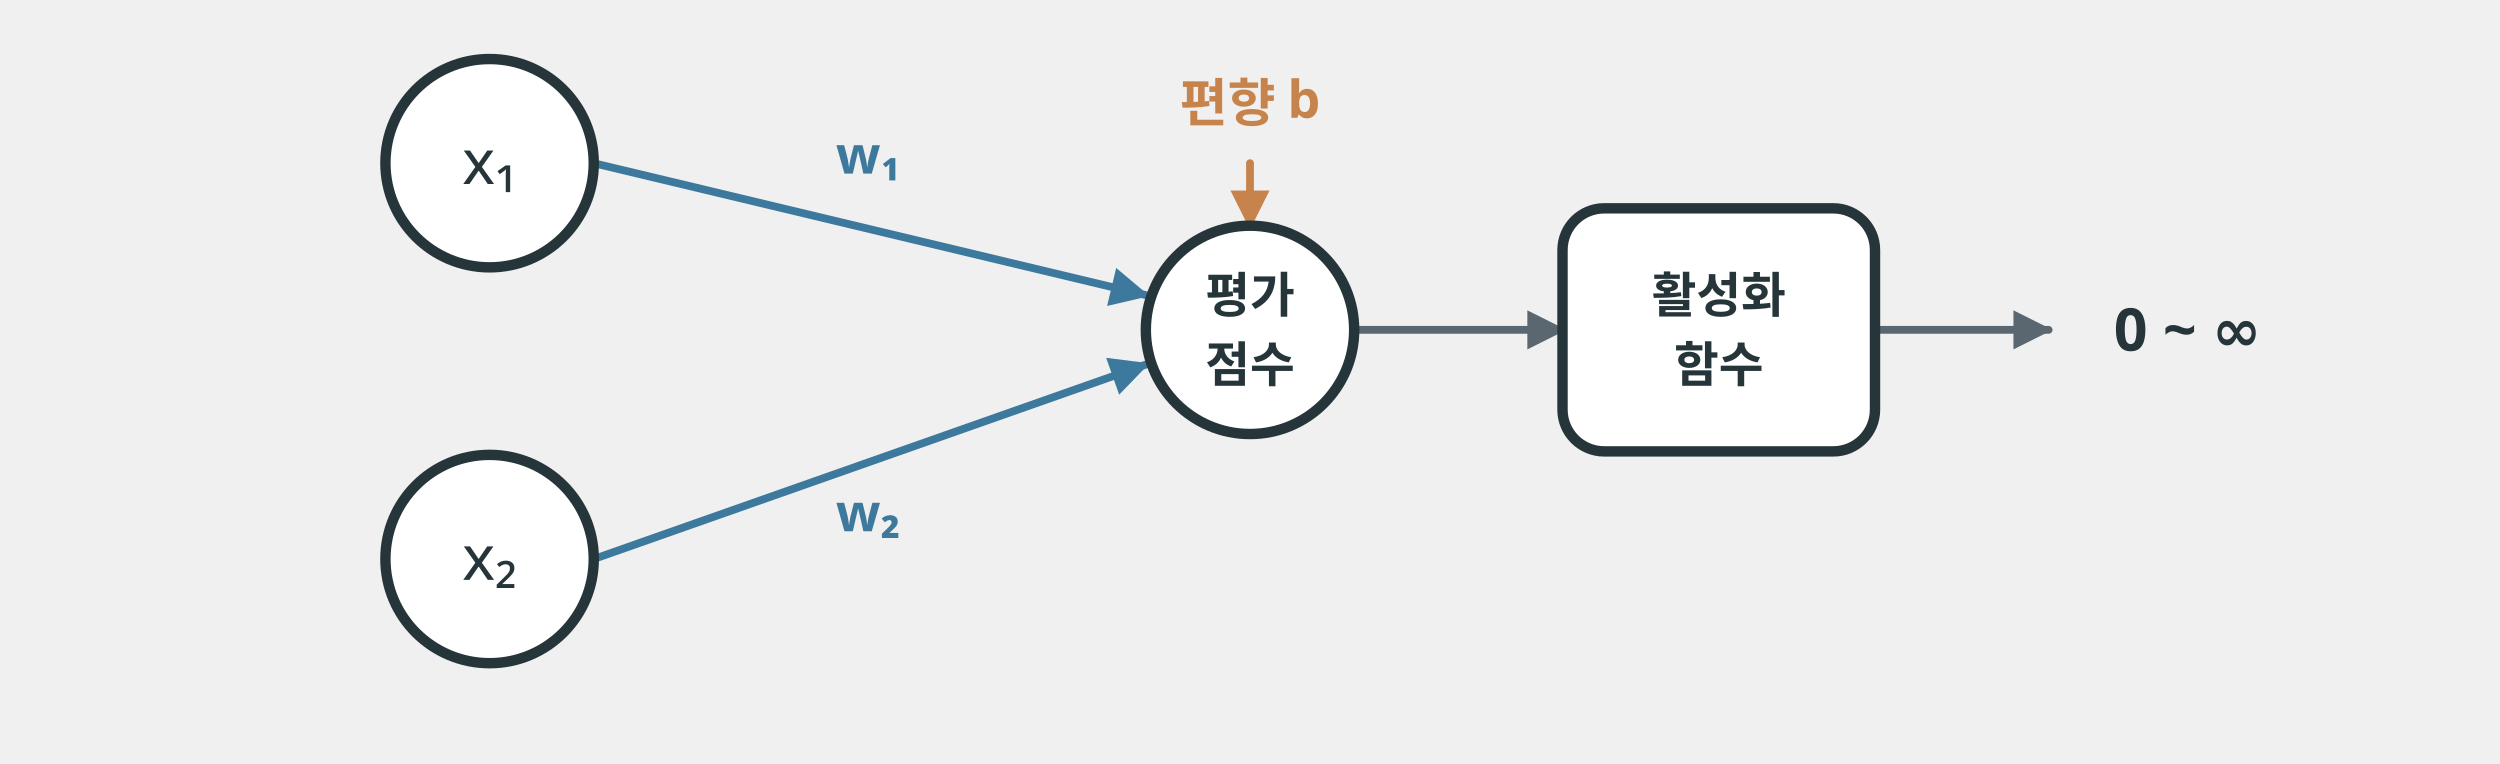
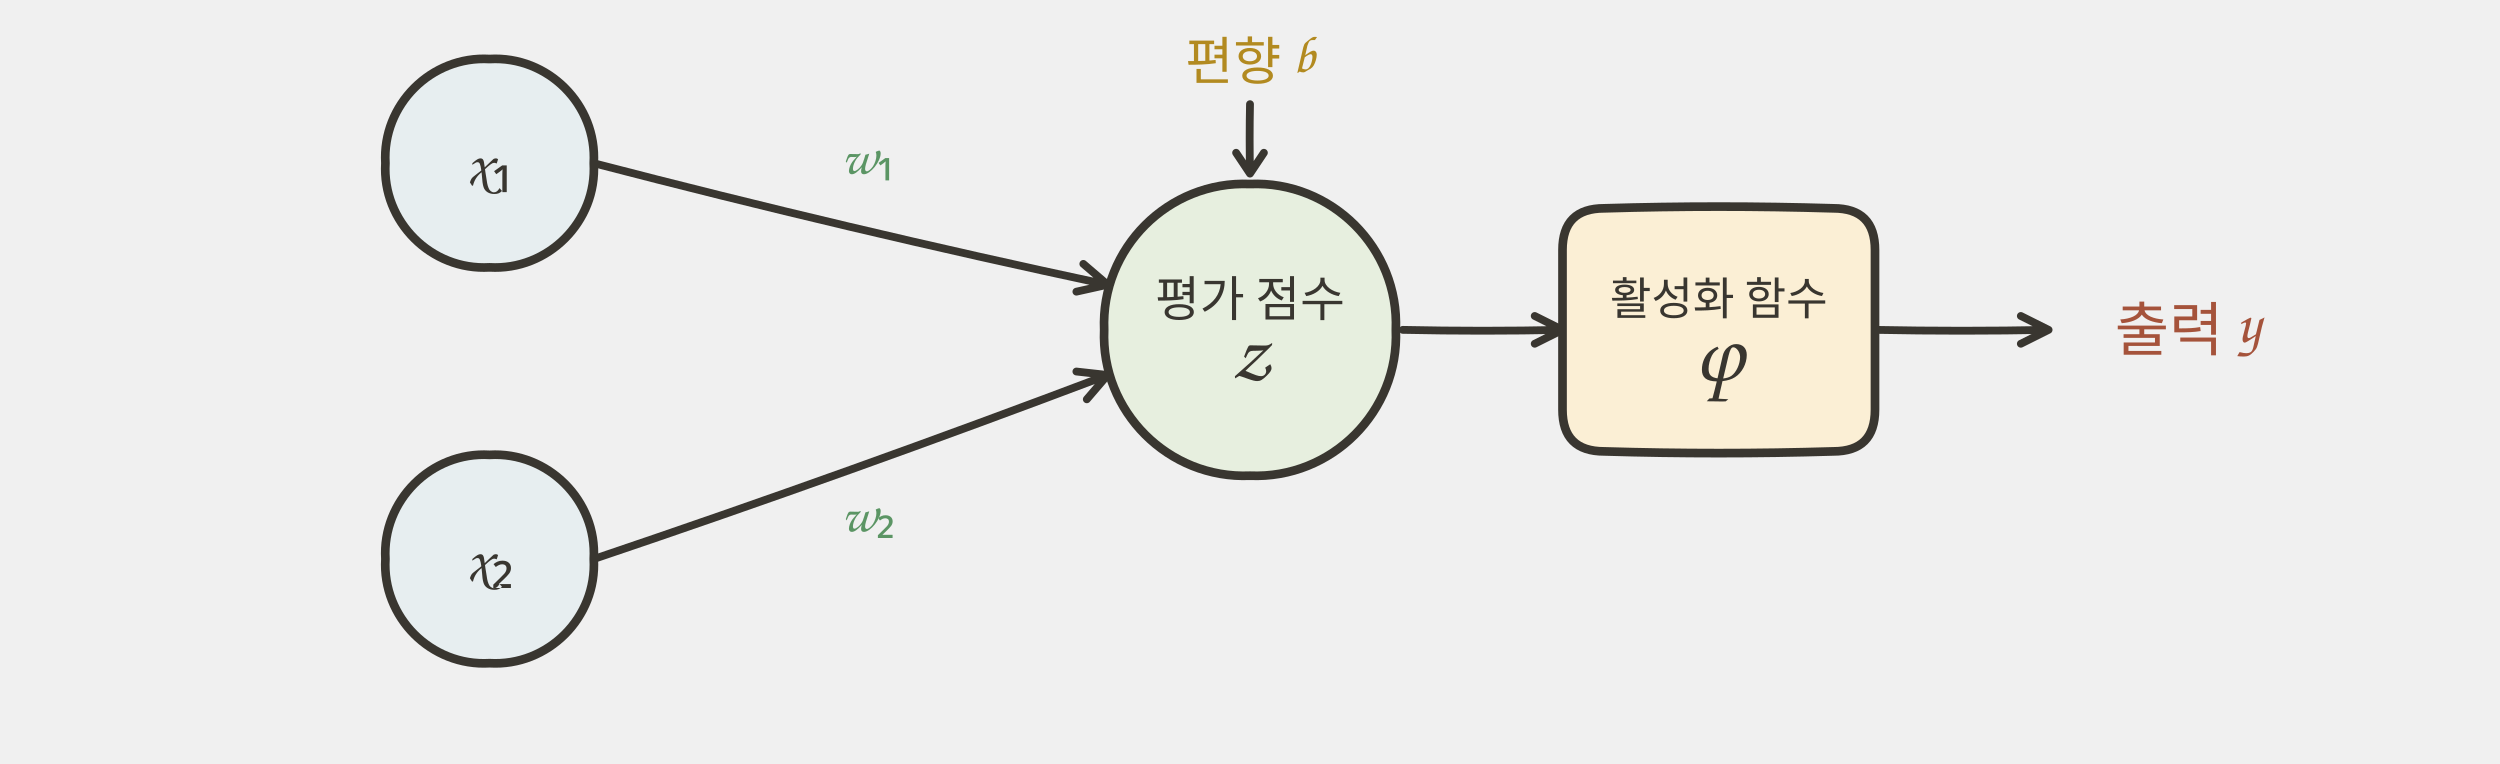
<svg xmlns="http://www.w3.org/2000/svg" width="720" height="220" viewBox="0 35 720 220" role="img" aria-labelledby="title desc">
-   <defs>
-     <marker id="arrow" markerWidth="5" markerHeight="5" refX="4.5" refY="2.5" orient="auto">
-       <path d="M0,0 L5,2.5 L0,5 Z" fill="context-stroke" />
-     </marker>
-   </defs>
-   <g fill="none" stroke-linecap="round" marker-end="url(#arrow)">
-     <line x1="171" y1="82" x2="330" y2="120" stroke="#3d789d" stroke-width="2.25" />
-     <line x1="171" y1="196" x2="330" y2="140" stroke="#3d789d" stroke-width="2.25" />
-     <line x1="360" y1="82" x2="360" y2="100" stroke="#c7834c" stroke-width="2.25" />
-     <line x1="390" y1="130" x2="450" y2="130" stroke="#5a6670" stroke-width="2.25" />
-     <line x1="540" y1="130" x2="590" y2="130" stroke="#5a6670" stroke-width="2.25" />
+   <g fill="none" stroke-linecap="round">
+     <path stroke="#393630" stroke-width="2.25" d="M171 82 Q244 101 319 117 M312 111 L319 117 L310 119" stroke-linecap="round" stroke-linejoin="round" />
+     <path stroke="#393630" stroke-width="2.25" d="M171 196 Q245 171 319 143 M310 142 L319 143 L313 150" stroke-linecap="round" stroke-linejoin="round" />
+     <path stroke="#393630" stroke-width="2.25" d="M360 65 Q359.8 75 360 85 M364 79 L360 85 L356 79" stroke-linecap="round" stroke-linejoin="round" />
+     <path stroke="#393630" stroke-width="2.25" d="M404 130 Q427 130.5 450 130 M442 126 L450 130 L442 134" stroke-linecap="round" stroke-linejoin="round" />
+     <path stroke="#393630" stroke-width="2.25" d="M540 130 Q565 130.5 590 130 M582.00 126.00 L590 130 L582.00 134.00" stroke-linecap="round" stroke-linejoin="round" />
  </g>
-   <g fill="#ffffff" stroke="#26353a" stroke-width="3">
-     <circle cx="141" cy="82" r="30" />
-     <circle cx="141" cy="196" r="30" />
-     <circle cx="360" cy="130" r="30" />
-     <rect x="450" y="95" width="90" height="70" rx="12" />
+   <g fill="#e7eef0" stroke="#393630" stroke-width="2.5">
+     <path d="M141 52 C157.8 51 172 65.2 171 82 C172 98.8 157.8 113 141 112 C124.2 113 110 98.8 111 82 C110 65.2 124.2 51 141 52 Z" stroke-linecap="round" stroke-linejoin="round" />
+     <path d="M141 166 C157.8 165 172 179.2 171 196 C172 212.8 157.8 227 141 226 C124.2 227 110 212.8 111 196 C110 179.2 124.2 165 141 166 Z" stroke-linecap="round" stroke-linejoin="round" />
+     <path fill="#e7efdf" d="M360 88 C383.5 87 403 106.5 402 130 C403 153.5 383.5 173 360 172 C336.5 173 317 153.5 318 130 C317 106.5 336.5 87 360 88 Z" stroke-linecap="round" stroke-linejoin="round" />
+     <path fill="#fbefd5" d="M462 95 Q495 94 528 95 Q540 95 540 107 L540 153 Q540 165 528 165 Q495 166 462 165 Q450 165 450 153 L450 107 Q450 95 462 95 Z" stroke-linecap="round" stroke-linejoin="round" />
  </g>
-   <g fill="#26353a" font-family="system-ui, sans-serif" text-anchor="middle">
+   <g fill="#393630" font-family="Chalkboard SE, Segoe Print, Apple SD Gothic Neo, Noto Sans KR, Malgun Gothic, cursive" text-anchor="middle">
    <text x="141" y="88" font-size="18">x₁</text>
    <text x="141" y="202" font-size="18">x₂</text>
-     <text x="360" y="125" font-size="14" font-weight="700">평가</text>
-     <text x="360" y="145" font-size="14" font-weight="700">점수</text>
-     <text x="495" y="125" font-size="14" font-weight="700">활성화</text>
-     <text x="495" y="145" font-size="14" font-weight="700">함수</text>
-     <text x="630" y="136" font-size="17" font-weight="700">0 ~ ∞</text>
+     <text x="360" y="120" font-size="14" dominant-baseline="central">평가 점수</text>
+     <text x="360" y="140" font-size="25" dominant-baseline="central">z</text>
+     <text x="495" y="120" font-size="13" dominant-baseline="central">활성화 함수</text>
+     <text x="495" y="140" font-size="25" dominant-baseline="central">φ</text>
+     <text x="630" y="136" fill="#a5533b" font-size="17" font-weight="400">출력 y</text>
  </g>
-   <g fill="#3d789d" font-family="system-ui, sans-serif" font-size="15" font-weight="700" text-anchor="middle">
+   <g fill="#5b9564" font-family="Chalkboard SE, Segoe Print, Apple SD Gothic Neo, Noto Sans KR, Malgun Gothic, cursive" font-size="15" font-weight="400" text-anchor="middle">
    <text x="250" y="85">w₁</text>
    <text x="250" y="188">w₂</text>
  </g>
-   <text x="360" y="70" fill="#c7834c" font-family="system-ui, sans-serif" font-size="15" font-weight="700" text-anchor="middle">편향 b</text>
+   <text x="360" y="58" fill="#b28a20" font-family="Chalkboard SE, Segoe Print, Apple SD Gothic Neo, Noto Sans KR, Malgun Gothic, cursive" font-size="15" font-weight="400" text-anchor="middle">편향 b</text>
</svg>
